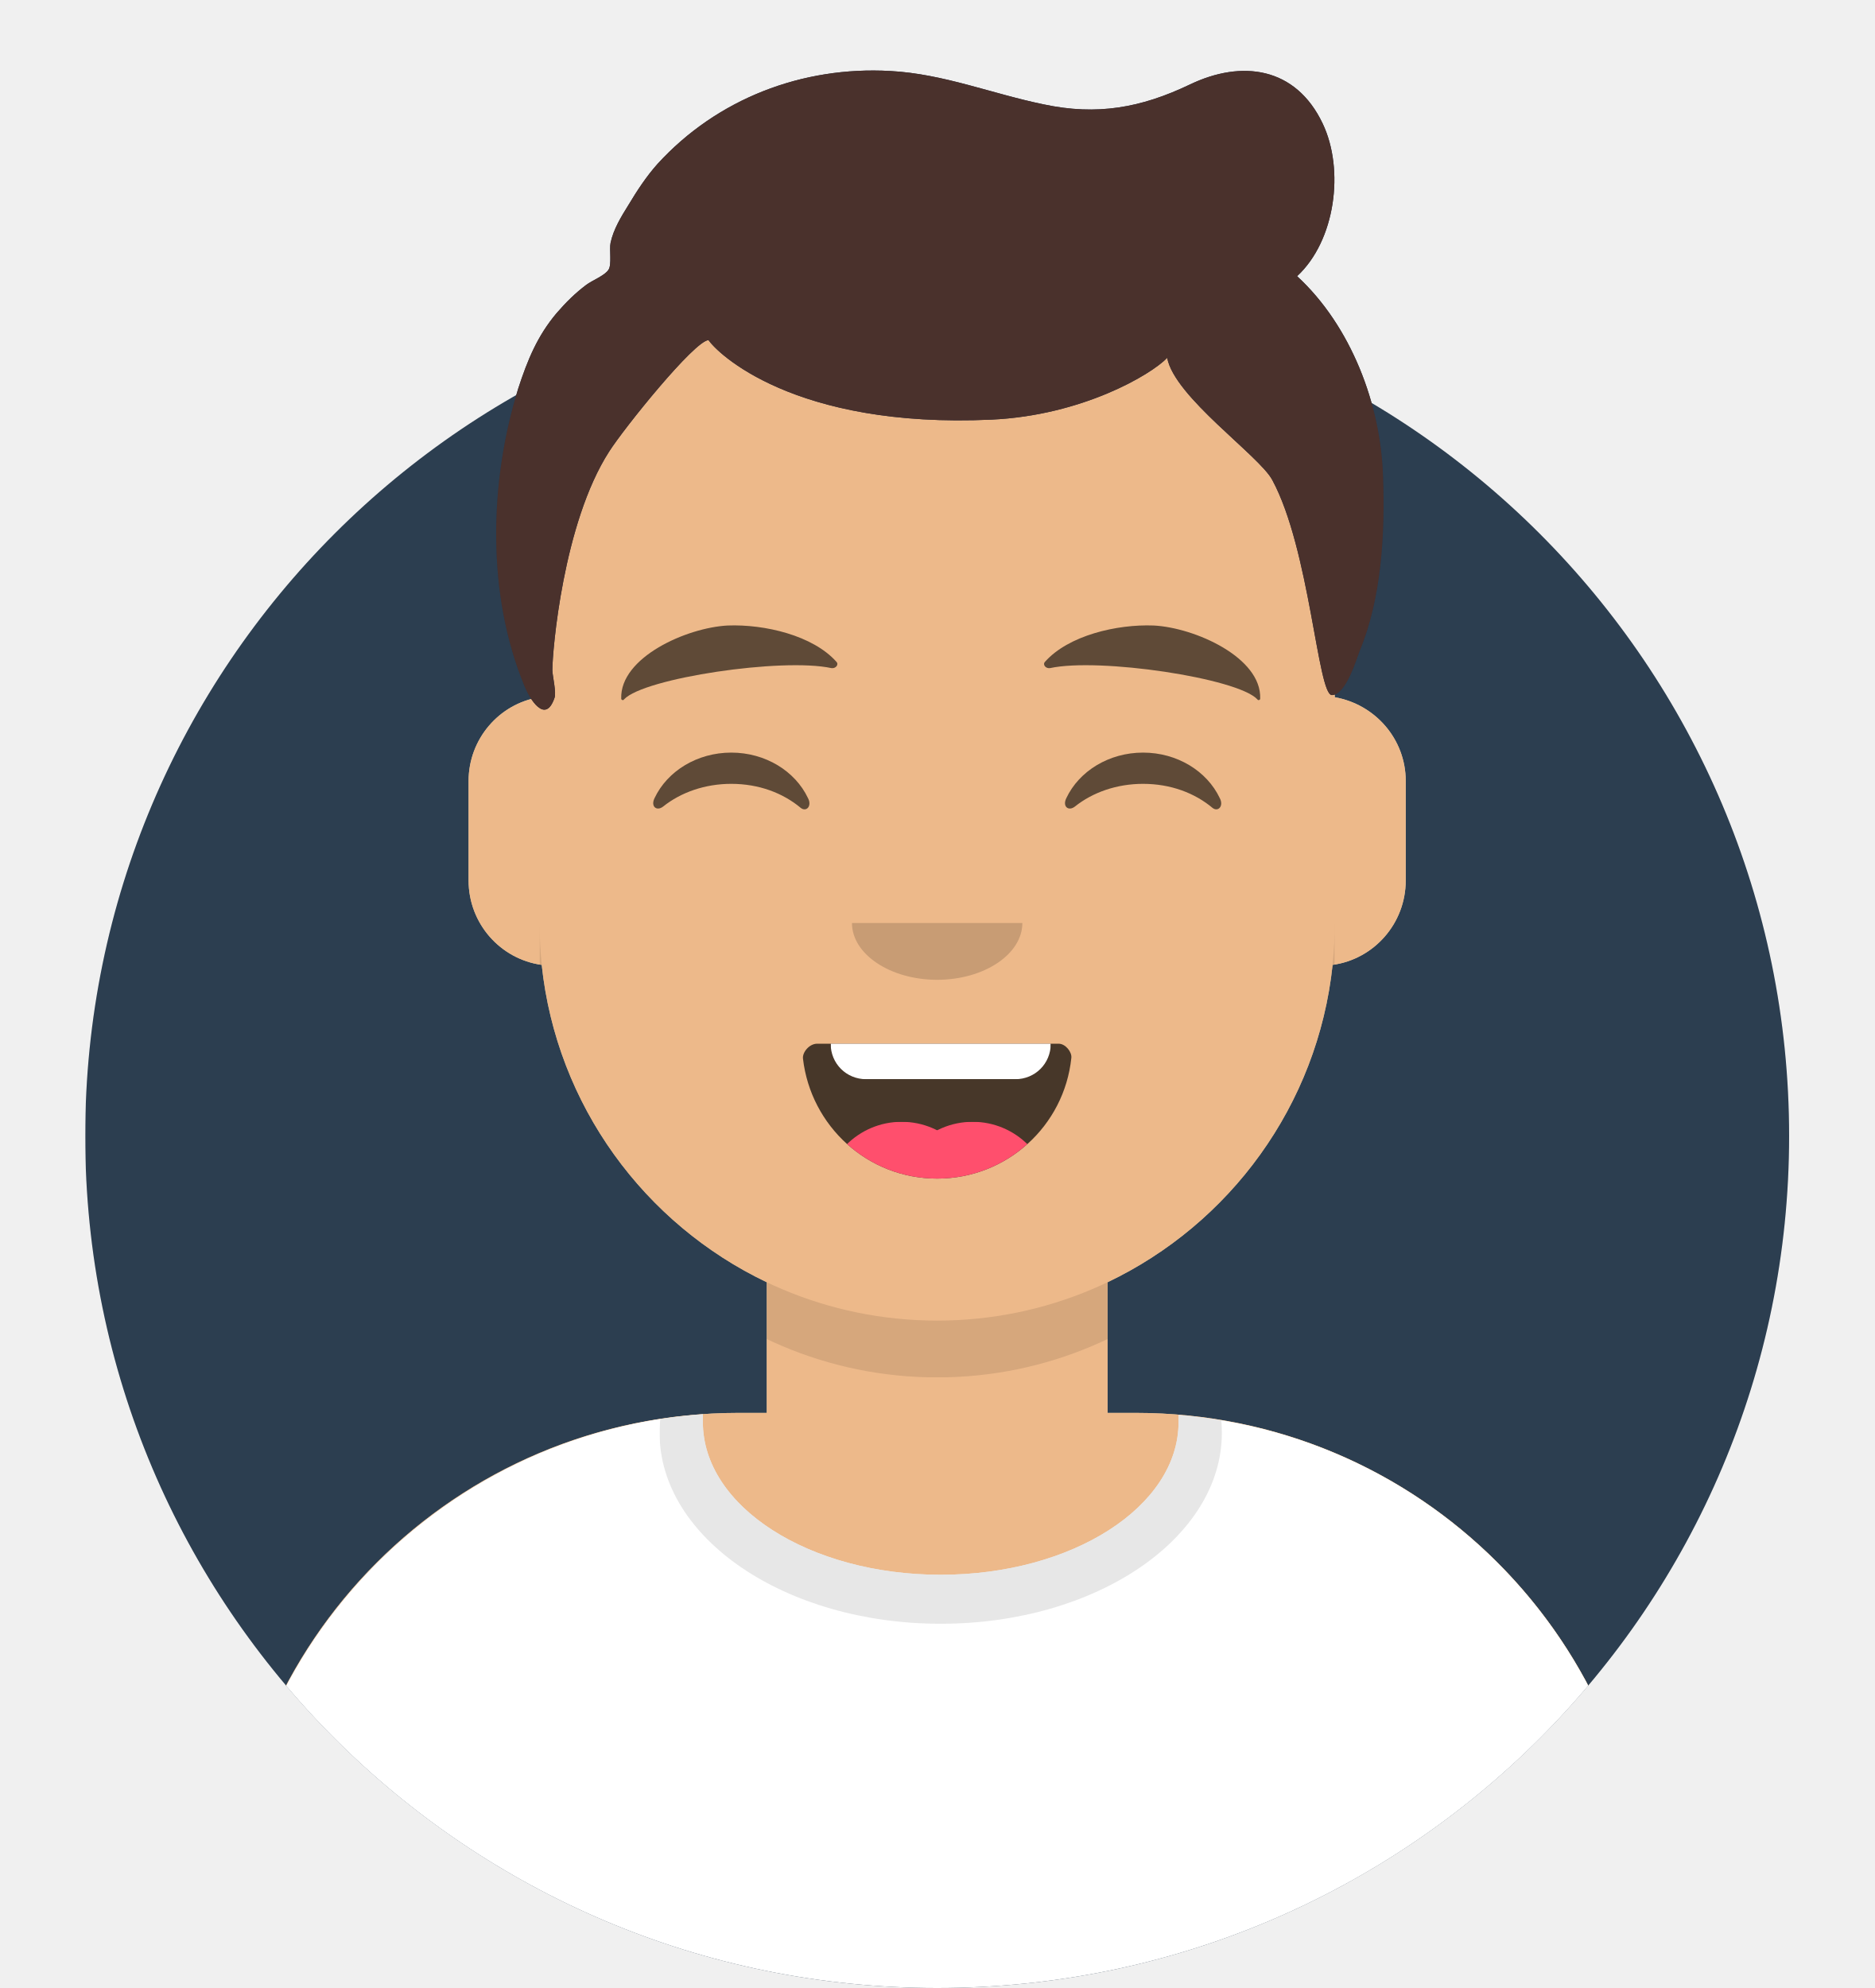
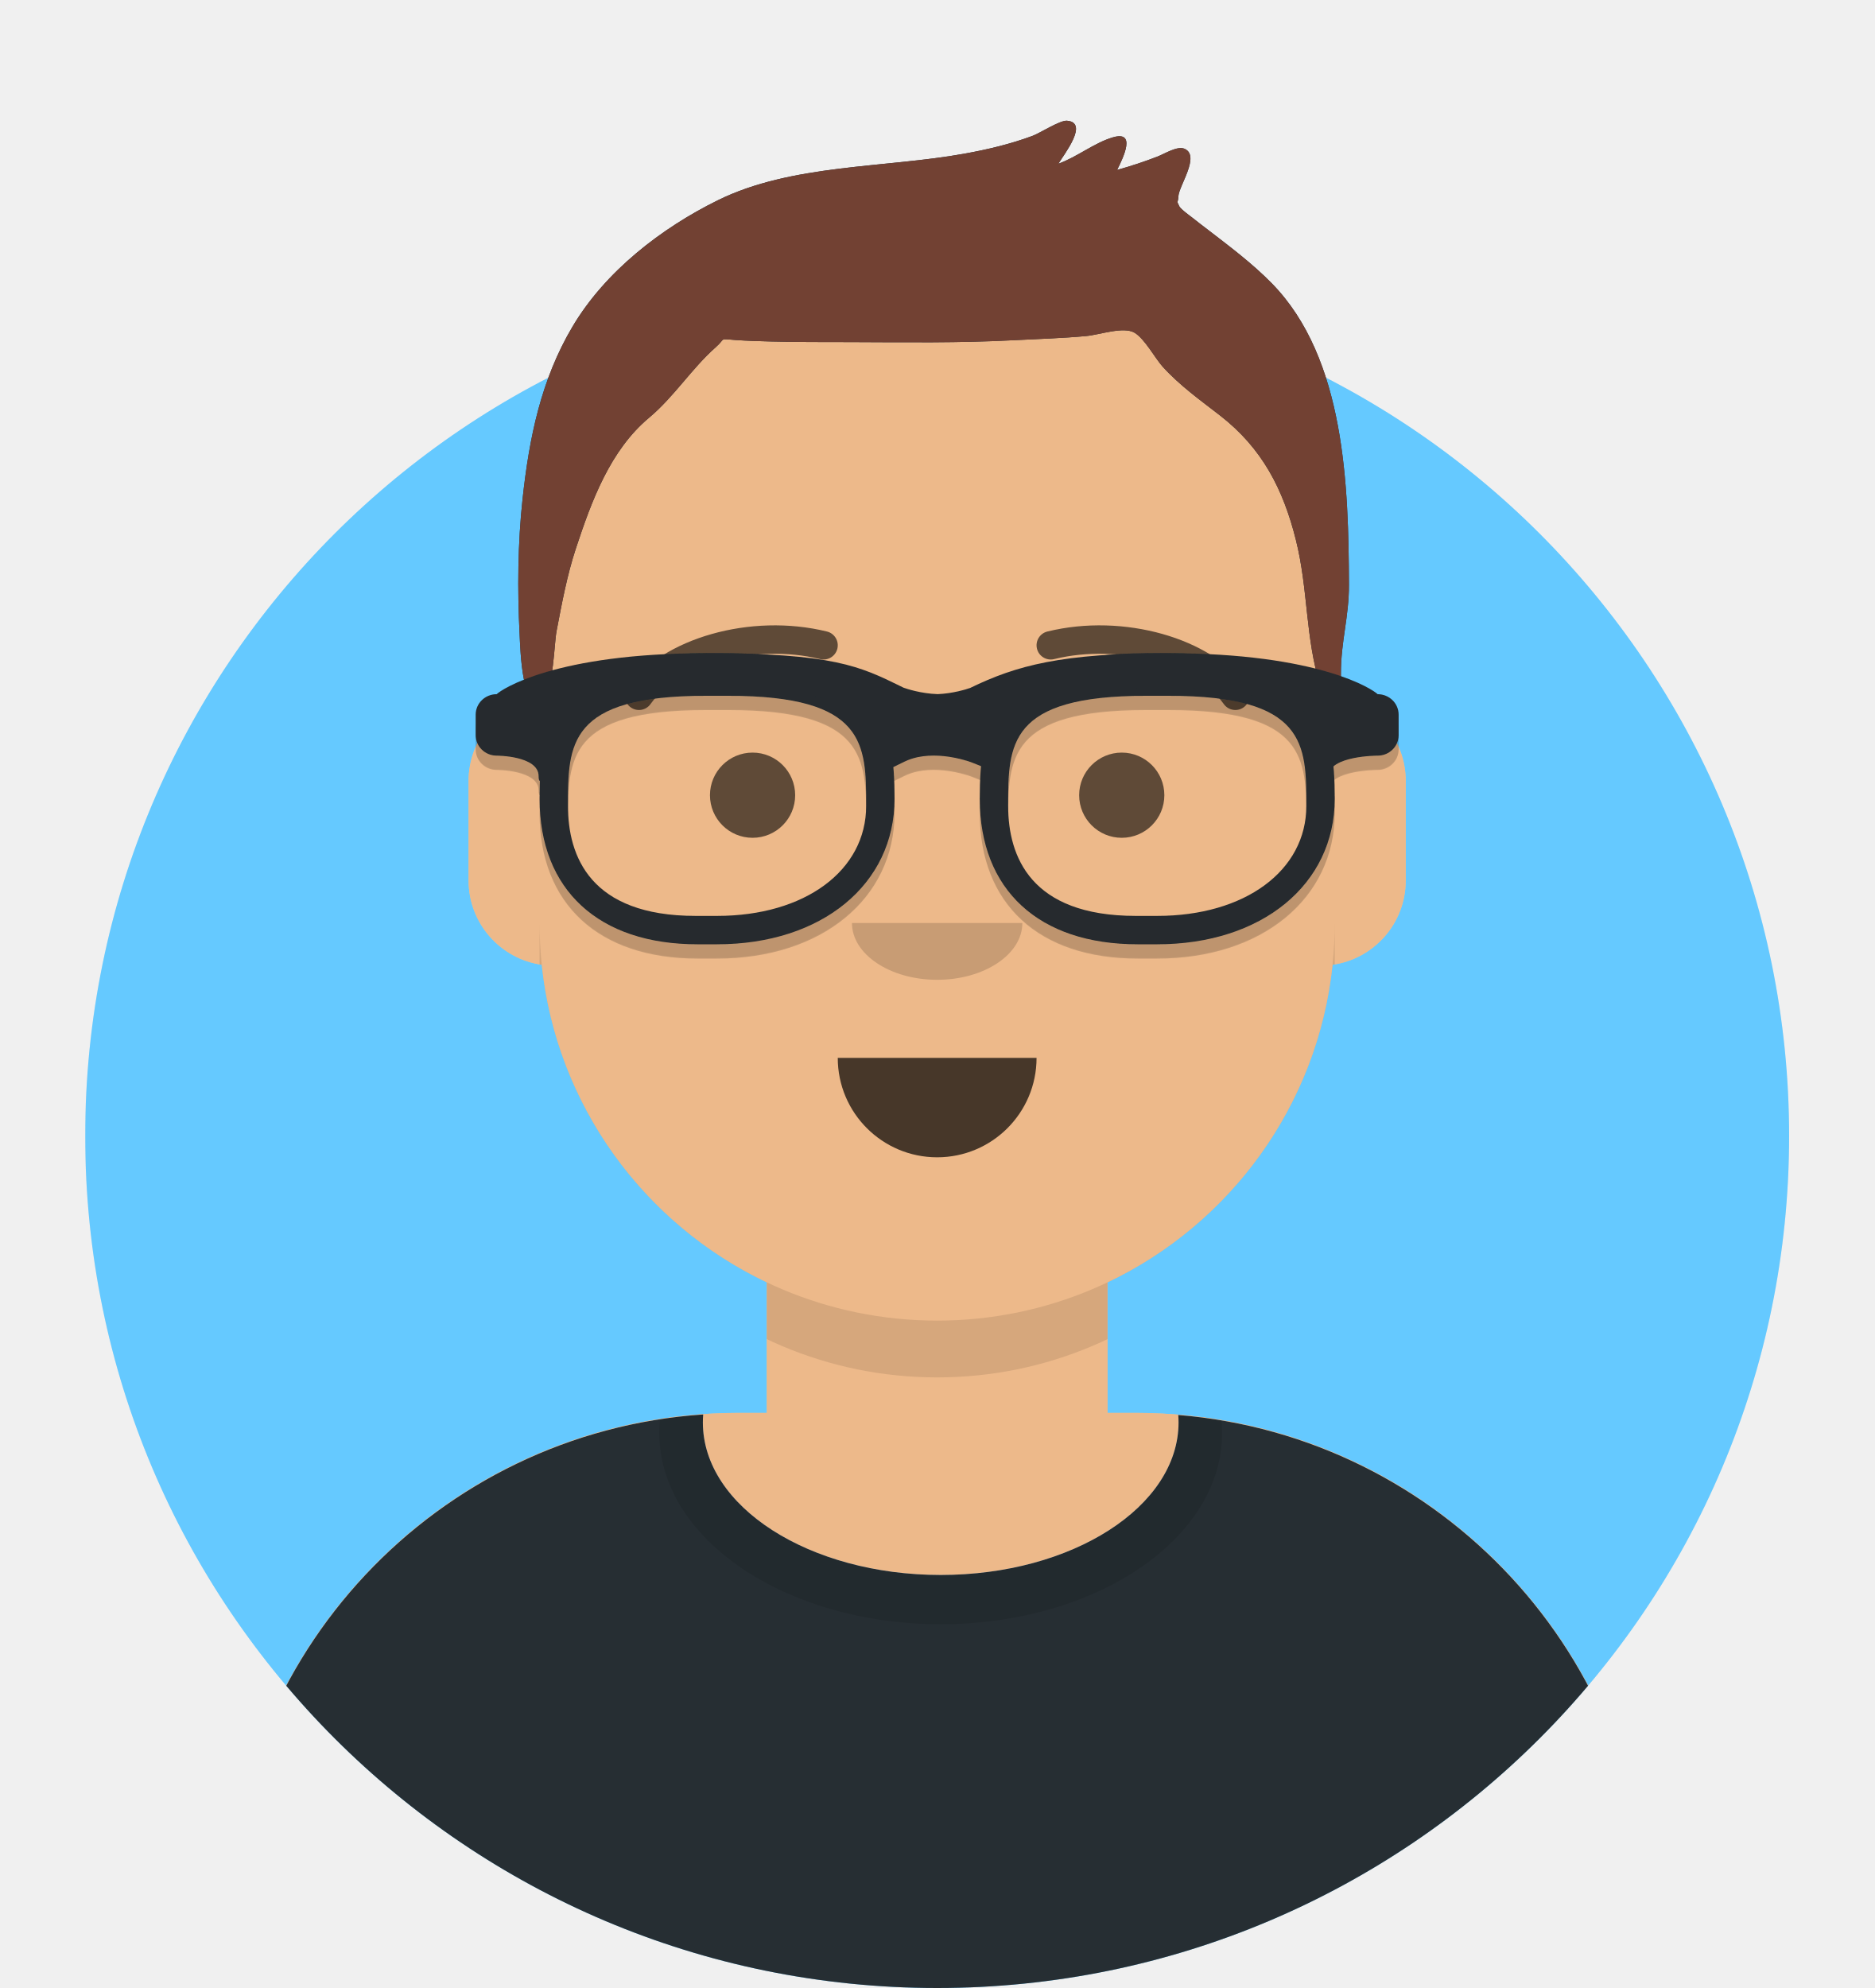
- <svg xmlns="http://www.w3.org/2000/svg" version="1.1" id="Layer_1" x="0px" y="0px" viewBox="0 0 264 280" style="enable-background:new 0 0 264 280;" xml:space="preserve">
-   <style type="text/css">
- 	.st0{fill-rule:evenodd;clip-rule:evenodd;fill:#E6E6E6;}
- 	.st1{filter:url(#Adobe_OpacityMaskFilter);}
- 	.st2{fill-rule:evenodd;clip-rule:evenodd;fill:#FFFFFF;}
- 	.st3{mask:url(#mask-2_1_);}
- 	.st4{fill-rule:evenodd;clip-rule:evenodd;fill:#2C3E50;}
- 	.st5{filter:url(#Adobe_OpacityMaskFilter_1_);}
- 	.st6{mask:url(#mask-4_1_);}
- 	.st7{fill-rule:evenodd;clip-rule:evenodd;fill:#D0C6AC;}
- 	.st8{filter:url(#Adobe_OpacityMaskFilter_2_);}
- 	.st9{mask:url(#mask-6_1_);}
- 	.st10{fill-rule:evenodd;clip-rule:evenodd;fill:#EDB98A;}
- 	.st11{filter:url(#Adobe_OpacityMaskFilter_3_);}
- 	.st12{mask:url(#mask-6_2_);fill-rule:evenodd;clip-rule:evenodd;fill-opacity:0.1;}
- 	.st13{filter:url(#Adobe_OpacityMaskFilter_4_);}
- 	.st14{mask:url(#react-mask-952_1_);}
- 	.st15{filter:url(#Adobe_OpacityMaskFilter_5_);}
- 	.st16{opacity:0.6;mask:url(#react-mask-952_2_);}
- 	.st17{fill-rule:evenodd;clip-rule:evenodd;fill-opacity:0.16;}
- 	.st18{fill-rule:evenodd;clip-rule:evenodd;fill-opacity:0.7;}
- 	.st19{filter:url(#Adobe_OpacityMaskFilter_6_);}
- 	.st20{mask:url(#react-mask-934_1_);fill-rule:evenodd;clip-rule:evenodd;fill:#FFFFFF;}
- 	.st21{filter:url(#Adobe_OpacityMaskFilter_7_);}
- 	.st22{mask:url(#react-mask-934_2_);}
- 	.st23{fill-rule:evenodd;clip-rule:evenodd;fill:#FF4F6D;}
- 	.st24{fill-rule:evenodd;clip-rule:evenodd;fill-opacity:0.6;}
- 	.st25{filter:url(#Adobe_OpacityMaskFilter_8_);}
- 	.st26{mask:url(#react-mask-925_1_);}
- 	.st27{fill-rule:evenodd;clip-rule:evenodd;fill:#28354B;}
- 	.st28{filter:url(#Adobe_OpacityMaskFilter_9_);}
- 	.st29{mask:url(#react-mask-924_1_);}
- 	.st30{fill-rule:evenodd;clip-rule:evenodd;fill:#4A312C;}
- </style>
-   <g>
-     <g transform="translate(-825, -1100)">
+ <svg xmlns="http://www.w3.org/2000/svg" xmlns:xlink="http://www.w3.org/1999/xlink" width="264px" height="280px" viewBox="0 0 264 280" version="1.1">
+   <defs>
+     <circle id="react-path-1" cx="120" cy="120" r="120" />
+     <path d="M12,160 C12,226.274 65.726,280 132,280 C198.274,280 252,226.274 252,160 L264,160 L264,-1.42108547e-14 L-3.19744231e-14,-1.42108547e-14 L-3.19744231e-14,160 L12,160 Z" id="react-path-2" />
+     <path d="M124,144.611 L124,163 L128,163 L128,163 C167.765,163 200,195.235 200,235 L200,244 L0,244 L0,235 C-4.86974701e-15,195.235 32.235,163 72,163 L72,163 L76,163 L76,144.611 C58.763,136.422 46.372,119.687 44.305,99.881 C38.48,99.058 34,94.052 34,88 L34,74 C34,68.054 38.325,63.118 44,62.166 L44,56 L44,56 C44,25.072 69.072,5.68137151e-15 100,0 L100,0 L100,0 C130.928,-5.68137151e-15 156,25.072 156,56 L156,62.166 C161.675,63.118 166,68.054 166,74 L166,88 C166,94.052 161.52,99.058 155.695,99.881 C153.628,119.687 141.237,136.422 124,144.611 Z" id="react-path-3" />
+   </defs>
+   <g id="Avataaar" stroke="none" stroke-width="1" fill="none" fill-rule="evenodd">
+     <g transform="translate(-825, -1100)" id="Avataaar/Circle">
      <g transform="translate(825, 1100)">
-         <g id="Circle" transform="translate(12, 40)">
-           <g id="Circle-Background">
-             <circle class="st0" cx="120" cy="120" r="120" />
-           </g>
-           <defs>
-             <filter id="Adobe_OpacityMaskFilter" filterUnits="userSpaceOnUse" x="0" y="0" width="240" height="240">
-               <feColorMatrix type="matrix" values="1 0 0 0 0  0 1 0 0 0  0 0 1 0 0  0 0 0 1 0" />
-             </filter>
-           </defs>
-           <mask maskUnits="userSpaceOnUse" x="0" y="0" width="240" height="240" id="mask-2_1_">
-             <g class="st1">
-               <circle id="path-1_1_" class="st2" cx="120" cy="120" r="120" />
-             </g>
+         <g id="Circle" stroke-width="1" fill-rule="evenodd" transform="translate(12, 40)">
+           <mask id="react-mask-4" fill="white">
+             <use xlink:href="#react-path-1" />
          </mask>
-           <g class="st3">
-             <rect class="st4" width="240" height="240" />
+           <use id="Circle-Background" fill="#E6E6E6" xlink:href="#react-path-1" />
+           <g id="Color/Palette/Blue-01" mask="url(#react-mask-4)" fill="#65C9FF">
+             <rect id="🖍Color" x="0" y="0" width="240" height="240" />
          </g>
        </g>
-         <g id="Mask">
- 			</g>
-         <defs>
-           <filter id="Adobe_OpacityMaskFilter_1_" filterUnits="userSpaceOnUse" x="-1" y="0" width="265" height="280">
-             <feColorMatrix type="matrix" values="1 0 0 0 0  0 1 0 0 0  0 0 1 0 0  0 0 0 1 0" />
-           </filter>
-         </defs>
-         <mask maskUnits="userSpaceOnUse" x="-1" y="0" width="265" height="280" id="mask-4_1_">
-           <g class="st5">
-             <path id="path-3_1_" class="st2" d="M12,160c0,66.3,53.7,120,120,120s120-53.7,120-120h12V0H0v160H12z" />
-           </g>
+         <mask id="react-mask-5" fill="white">
+           <use xlink:href="#react-path-2" />
        </mask>
-         <g id="Avataaar" class="st6">
+         <g id="Mask" />
+         <g id="Avataaar" stroke-width="1" fill-rule="evenodd" mask="url(#react-mask-5)">
          <g id="Body" transform="translate(32, 36)">
-             <g>
-               <path class="st7" d="M124,144.6V163h4l0,0c39.8,0,72,32.2,72,72v9H0v-9c0-39.8,32.2-72,72-72l0,0h4v-18.4        c-17.2-8.2-29.6-24.9-31.7-44.7C38.5,99.1,34,94.1,34,88V74c0-5.9,4.3-10.9,10-11.8V56l0,0c0-30.9,25.1-56,56-56l0,0l0,0        c30.9,0,56,25.1,56,56v6.2c5.7,1,10,5.9,10,11.8v14c0,6.1-4.5,11.1-10.3,11.9C153.6,119.7,141.2,136.4,124,144.6z" />
-             </g>
-             <defs>
-               <filter id="Adobe_OpacityMaskFilter_2_" filterUnits="userSpaceOnUse" x="-32" y="0" width="264" height="244">
-                 <feColorMatrix type="matrix" values="1 0 0 0 0  0 1 0 0 0  0 0 1 0 0  0 0 0 1 0" />
-               </filter>
-             </defs>
-             <mask maskUnits="userSpaceOnUse" x="-32" y="0" width="264" height="244" id="mask-6_1_">
-               <g class="st8">
-                 <path id="path-5_1_" class="st2" d="M124,144.6V163h4l0,0c39.8,0,72,32.2,72,72v9H0v-9c0-39.8,32.2-72,72-72l0,0h4v-18.4         c-17.2-8.2-29.6-24.9-31.7-44.7C38.5,99.1,34,94.1,34,88V74c0-5.9,4.3-10.9,10-11.8V56l0,0c0-30.9,25.1-56,56-56l0,0l0,0         c30.9,0,56,25.1,56,56v6.2c5.7,1,10,5.9,10,11.8v14c0,6.1-4.5,11.1-10.3,11.9C153.6,119.7,141.2,136.4,124,144.6z" />
-               </g>
+             <mask id="react-mask-6" fill="white">
+               <use xlink:href="#react-path-3" />
            </mask>
-             <g class="st9">
-               <g id="Color" transform="translate(-32, 0)">
-                 <rect class="st10" width="264" height="244" />
+             <use fill="#D0C6AC" xlink:href="#react-path-3" />
+             <g id="Skin/👶🏽-03-Brown" mask="url(#react-mask-6)" fill="#EDB98A">
+               <g transform="translate(0, 0)" id="Color">
+                 <rect x="0" y="0" width="264" height="280" />
              </g>
            </g>
+             <path d="M156,79 L156,102 C156,132.928 130.928,158 100,158 C69.072,158 44,132.928 44,102 L44,79 L44,94 C44,124.928 69.072,150 100,150 C130.928,150 156,124.928 156,94 L156,79 Z" id="Neck-Shadow" fill-opacity="0.1" fill="#000000" mask="url(#react-mask-6)" />
+           </g>
+           <g id="Clothing/Shirt-Crew-Neck" transform="translate(0, 170)">
            <defs>
-               <filter id="Adobe_OpacityMaskFilter_3_" filterUnits="userSpaceOnUse" x="44" y="79" width="112" height="79">
-                 <feColorMatrix type="matrix" values="1 0 0 0 0  0 1 0 0 0  0 0 1 0 0  0 0 0 1 0" />
-               </filter>
+               <path d="M165.96,29.295 C202.936,32.325 232,63.294 232,101.052 L232,110 L32,110 L32,101.052 C32,62.953 61.592,31.765 99.045,29.22 C99.015,29.593 99,29.969 99,30.348 C99,42.211 113.998,51.828 132.5,51.828 C151.002,51.828 166,42.211 166,30.348 C166,29.995 165.987,29.644 165.96,29.295 Z" id="react-path-75" />
            </defs>
-             <mask maskUnits="userSpaceOnUse" x="44" y="79" width="112" height="79" id="mask-6_2_">
-               <g class="st11">
-                 <path id="path-5_2_" class="st2" d="M124,144.6V163h4l0,0c39.8,0,72,32.2,72,72v9H0v-9c0-39.8,32.2-72,72-72l0,0h4v-18.4         c-17.2-8.2-29.6-24.9-31.7-44.7C38.5,99.1,34,94.1,34,88V74c0-5.9,4.3-10.9,10-11.8V56l0,0c0-30.9,25.1-56,56-56l0,0l0,0         c30.9,0,56,25.1,56,56v6.2c5.7,1,10,5.9,10,11.8v14c0,6.1-4.5,11.1-10.3,11.9C153.6,119.7,141.2,136.4,124,144.6z" />
-               </g>
+             <mask id="react-mask-76" fill="white">
+               <use xlink:href="#react-path-75" />
            </mask>
-             <path id="Neck-Shadow" class="st12" d="M156,79v23c0,30.9-25.1,56-56,56s-56-25.1-56-56V79v15c0,30.9,25.1,56,56,56       s56-25.1,56-56V79z" />
-           </g>
-           <g transform="translate(0, 170)">
-             <g id="Clothes">
-               <path class="st0" d="M166,29.3c37,3,66,34,66,71.8v8.9H32v-8.9C32,63,61.6,31.8,99,29.2c0,0.4,0,0.7,0,1.1        c0,11.9,15,21.5,33.5,21.5S166,42.2,166,30.3C166,30,166,29.6,166,29.3z" />
+             <use id="Clothes" fill="#E6E6E6" fill-rule="evenodd" xlink:href="#react-path-75" />
+             <g id="Color/Palette/Gray-01" mask="url(#react-mask-76)" fill-rule="evenodd" fill="#262E33">
+               <rect id="🖍Color" x="0" y="0" width="264" height="110" />
            </g>
-             <defs>
-               <filter id="Adobe_OpacityMaskFilter_4_" filterUnits="userSpaceOnUse" x="0" y="0" width="264" height="110">
-                 <feColorMatrix type="matrix" values="1 0 0 0 0  0 1 0 0 0  0 0 1 0 0  0 0 0 1 0" />
-               </filter>
-             </defs>
-             <mask maskUnits="userSpaceOnUse" x="0" y="0" width="264" height="110" id="react-mask-952_1_">
-               <g class="st13">
-                 <path id="react-path-951_1_" class="st2" d="M166,29.3c37,3,66,34,66,71.8v8.9H32v-8.9C32,63,61.6,31.8,99,29.2         c0,0.4,0,0.7,0,1.1c0,11.9,15,21.5,33.5,21.5S166,42.2,166,30.3C166,30,166,29.6,166,29.3z" />
-               </g>
-             </mask>
-             <g class="st14">
-               <rect class="st2" width="264" height="110" />
-             </g>
-             <defs>
-               <filter id="Adobe_OpacityMaskFilter_5_" filterUnits="userSpaceOnUse" x="92.9" y="4.9" width="79.3" height="53.8">
-                 <feColorMatrix type="matrix" values="1 0 0 0 0  0 1 0 0 0  0 0 1 0 0  0 0 0 1 0" />
-               </filter>
-             </defs>
-             <mask maskUnits="userSpaceOnUse" x="92.9" y="4.9" width="79.3" height="53.8" id="react-mask-952_2_">
-               <g class="st15">
-                 <path id="react-path-951_2_" class="st2" d="M166,29.3c37,3,66,34,66,71.8v8.9H32v-8.9C32,63,61.6,31.8,99,29.2         c0,0.4,0,0.7,0,1.1c0,11.9,15,21.5,33.5,21.5S166,42.2,166,30.3C166,30,166,29.6,166,29.3z" />
-               </g>
-             </mask>
-             <g id="Shadowy" class="st16">
-               <g transform="translate(92, 4)">
-                 <ellipse class="st17" cx="40.5" cy="27.8" rx="39.6" ry="26.9" />
+             <g id="Shadowy" opacity="0.6" stroke-width="1" fill-rule="evenodd" mask="url(#react-mask-76)" fill-opacity="0.16" fill="#000000">
+               <g transform="translate(92, 4)" id="Hola-👋🏼">
+                 <ellipse cx="40.5" cy="27.848" rx="39.635" ry="26.914" />
              </g>
            </g>
          </g>
-           <g id="Face" transform="translate(76, 82)">
-             <g transform="translate(2, 52)">
-               <g id="Mouth">
-                 <path class="st18" d="M35.1,15.1C36.2,24.6,44.2,32,54,32c9.8,0,17.9-7.4,18.9-17c0.1-0.8-0.8-2-1.8-2c-14.9,0-26.3,0-34,0         C36,13,35,14.2,35.1,15.1z" />
-               </g>
-               <defs>
-                 <filter id="Adobe_OpacityMaskFilter_6_" filterUnits="userSpaceOnUse" x="39" y="2" width="31" height="16">
-                   <feColorMatrix type="matrix" values="1 0 0 0 0  0 1 0 0 0  0 0 1 0 0  0 0 0 1 0" />
-                 </filter>
-               </defs>
-               <mask maskUnits="userSpaceOnUse" x="39" y="2" width="31" height="16" id="react-mask-934_1_">
-                 <g class="st19">
-                   <path id="react-path-933_1_" class="st2" d="M35.1,15.1C36.2,24.6,44.2,32,54,32c9.8,0,17.9-7.4,18.9-17          c0.1-0.8-0.8-2-1.8-2c-14.9,0-26.3,0-34,0C36,13,35,14.2,35.1,15.1z" />
-                 </g>
-               </mask>
-               <path id="Teeth" class="st20" d="M44,2h21c2.8,0,5,2.2,5,5v6c0,2.8-2.2,5-5,5H44c-2.8,0-5-2.2-5-5V7C39,4.2,41.2,2,44,2z" />
-               <defs>
-                 <filter id="Adobe_OpacityMaskFilter_7_" filterUnits="userSpaceOnUse" x="38" y="24" width="32" height="22">
-                   <feColorMatrix type="matrix" values="1 0 0 0 0  0 1 0 0 0  0 0 1 0 0  0 0 0 1 0" />
-                 </filter>
-               </defs>
-               <mask maskUnits="userSpaceOnUse" x="38" y="24" width="32" height="22" id="react-mask-934_2_">
-                 <g class="st21">
-                   <path id="react-path-933_2_" class="st2" d="M35.1,15.1C36.2,24.6,44.2,32,54,32c9.8,0,17.9-7.4,18.9-17          c0.1-0.8-0.8-2-1.8-2c-14.9,0-26.3,0-34,0C36,13,35,14.2,35.1,15.1z" />
-                 </g>
-               </mask>
-               <g id="Tongue" class="st22">
-                 <g transform="translate(38, 24)">
-                   <circle class="st23" cx="11" cy="11" r="11" />
-                   <circle class="st23" cx="21" cy="11" r="11" />
-                 </g>
+           <g id="Face" transform="translate(76, 82)" fill="#000000">
+             <g id="Mouth/Default" transform="translate(2, 52)" fill-opacity="0.7">
+               <path d="M40,15 C40,22.732 46.268,29 54,29 L54,29 C61.732,29 68,22.732 68,15" id="Mouth" />
+             </g>
+             <g id="Nose/Default" transform="translate(28, 40)" fill-opacity="0.16">
+               <path d="M16,8 C16,12.418 21.373,16 28,16 L28,16 C34.627,16 40,12.418 40,8" id="Nose" />
+             </g>
+             <g id="Eyes/Default-😀" transform="translate(0, 8)" fill-opacity="0.6">
+               <circle id="Eye" cx="30" cy="22" r="6" />
+               <circle id="Eye" cx="82" cy="22" r="6" />
+             </g>
+             <g id="Eyebrow/Outline/Default" fill-opacity="0.6">
+               <g id="I-Browse" transform="translate(12, 6)">
+                 <path d="M3.63,11.159 C7.545,5.65 18.278,2.561 27.523,4.831 C28.596,5.095 29.679,4.439 29.942,3.366 C30.206,2.293 29.55,1.21 28.477,0.947 C17.74,-1.69 5.312,1.887 0.37,8.841 C-0.27,9.742 -0.059,10.99 0.841,11.63 C1.742,12.27 2.99,12.059 3.63,11.159 Z" id="Eyebrow" fill-rule="nonzero" />
+                 <path d="M61.63,11.159 C65.545,5.65 76.278,2.561 85.523,4.831 C86.596,5.095 87.679,4.439 87.942,3.366 C88.206,2.293 87.55,1.21 86.477,0.947 C75.74,-1.69 63.312,1.887 58.37,8.841 C57.73,9.742 57.941,10.99 58.841,11.63 C59.742,12.27 60.99,12.059 61.63,11.159 Z" id="Eyebrow" fill-rule="nonzero" transform="translate(73.00015, 6.039198) scale(-1, 1) translate(-73.00015, -6.039198) " />
              </g>
            </g>
-             <g transform="translate(28, 40)">
-               <path id="Nose" class="st17" d="M16,8c0,4.4,5.4,8,12,8l0,0c6.6,0,12-3.6,12-8" />
-             </g>
-             <g transform="translate(0, 8)">
-               <path id="Squint" class="st24" d="M16.2,22.4C18,18.6,22.2,16,27,16c4.8,0,9,2.6,10.8,6.4c0.6,1.1-0.2,2-1,1.4        c-2.5-2.1-5.9-3.4-9.8-3.4c-3.7,0-7.1,1.2-9.6,3.2C16.5,24.3,15.6,23.6,16.2,22.4z" />
-               <path class="st24" d="M74.2,22.4C76,18.6,80.2,16,85,16c4.8,0,9,2.6,10.8,6.4c0.6,1.1-0.2,2-1,1.4c-2.5-2.1-5.9-3.4-9.8-3.4        c-3.7,0-7.1,1.2-9.6,3.2C74.5,24.3,73.6,23.6,74.2,22.4z" />
-             </g>
-             <g>
-               <path id="Eyebrow" class="st24" d="M26.5,6.1c-5.8,0.3-15.2,4.5-15,10.3c0,0.2,0.3,0.3,0.4,0.1c2.8-3,22.3-5.9,29.2-4.4        c0.6,0.1,1.1-0.5,0.7-0.9C38.5,7.5,31.7,5.9,26.5,6.1" />
-               <path class="st24" d="M86.5,6.1c5.8,0.3,15.2,4.5,15,10.3c0,0.2-0.3,0.3-0.4,0.1c-2.8-3-22.3-5.9-29.2-4.4        c-0.6,0.1-1.1-0.5-0.7-0.9C74.5,7.5,81.3,5.9,86.5,6.1" />
-             </g>
          </g>
-           <g id="Top">
+           <g id="Top" stroke-width="1" fill-rule="evenodd">
            <defs>
-               <filter id="Adobe_OpacityMaskFilter_8_" filterUnits="userSpaceOnUse" x="-1" y="0" width="264" height="280">
-                 <feColorMatrix type="matrix" values="1 0 0 0 0  0 1 0 0 0  0 0 1 0 0  0 0 0 1 0" />
+               <rect id="react-path-29" x="0" y="0" width="264" height="280" />
+               <path d="M180.15,39.92 C177.39,37.1 174.186,34.707 171.069,32.307 C170.382,31.777 169.683,31.261 169.011,30.712 C168.858,30.587 167.292,29.466 167.105,29.053 C166.654,28.06 166.915,28.833 166.977,27.649 C167.056,26.151 170.111,21.919 167.831,20.949 C166.828,20.522 165.04,21.658 164.078,22.033 C162.196,22.767 160.292,23.393 158.347,23.933 C159.279,22.076 161.055,18.359 157.716,19.354 C155.114,20.129 152.69,22.122 150.076,23.059 C150.941,21.642 154.4,17.248 151.274,17.002 C150.302,16.926 147.471,18.75 146.424,19.14 C143.287,20.305 140.083,21.059 136.79,21.653 C125.592,23.671 112.497,23.095 102.137,28.193 C94.149,32.124 86.263,38.222 81.648,45.988 C77.201,53.473 75.538,61.664 74.607,70.241 C73.924,76.536 73.868,83.043 74.188,89.36 C74.292,91.43 74.525,100.971 77.532,98.081 C79.03,96.642 79.019,90.828 79.396,88.86 C80.147,84.945 80.87,81.013 82.122,77.223 C84.328,70.544 86.931,63.43 92.427,58.83 C95.954,55.878 98.431,51.889 101.806,48.911 C103.322,47.574 102.165,47.713 104.603,47.889 C106.241,48.006 107.885,48.051 109.526,48.094 C113.322,48.193 117.124,48.168 120.921,48.181 C128.568,48.209 136.179,48.317 143.819,47.916 C147.214,47.739 150.618,47.642 154.004,47.328 C155.895,47.153 159.251,45.941 160.808,46.867 C162.233,47.714 163.713,50.482 164.736,51.615 C167.154,54.294 170.036,56.339 172.862,58.535 C178.757,63.115 181.732,68.867 183.523,76.023 C185.306,83.153 184.806,89.768 187.013,96.785 C187.402,98.018 188.429,100.145 189.695,98.239 C189.93,97.885 189.87,95.939 189.87,94.819 C189.87,90.3 191.014,86.908 191,82.359 C190.944,68.527 190.496,50.491 180.15,39.92 Z" id="react-path-28" />
+               <filter x="-0.8%" y="-2.0%" width="101.5%" height="108.0%" filterUnits="objectBoundingBox" id="react-filter-25">
+                 <feOffset dx="0" dy="2" in="SourceAlpha" result="shadowOffsetOuter1" />
+                 <feColorMatrix values="0 0 0 0 0   0 0 0 0 0   0 0 0 0 0  0 0 0 0.16 0" type="matrix" in="shadowOffsetOuter1" result="shadowMatrixOuter1" />
+                 <feMerge>
+                   <feMergeNode in="shadowMatrixOuter1" />
+                   <feMergeNode in="SourceGraphic" />
+                 </feMerge>
              </filter>
            </defs>
-             <mask maskUnits="userSpaceOnUse" x="-1" y="0" width="264" height="280" id="react-mask-925_1_">
-               <g class="st25">
-                 <rect id="react-path-927_1_" class="st2" width="264" height="280" />
-               </g>
+             <mask id="react-mask-27" fill="white">
+               <use xlink:href="#react-path-29" />
            </mask>
-             <g class="st26">
+             <g id="Mask" />
+             <g id="Top/Short-Hair/Short-Flat" mask="url(#react-mask-27)">
              <g transform="translate(-1, 0)">
-                 <g id="Short-Hair">
-                   <path class="st27" d="M183.7,38.9c5.4-5,6.7-15,3.6-21.5c-3.8-8-11.4-9-18.7-5.5c-6.9,3.3-13.1,4.4-20.6,2.8          c-7.3-1.5-14.1-4.3-21.6-4.7C114,9.3,102,13.9,93.6,23.1c-1.6,1.8-2.9,3.8-4.1,5.8c-1,1.6-2.1,3.4-2.5,5.3          c-0.2,0.9,0.2,3.1-0.3,3.8c-0.5,0.8-2.3,1.5-3.1,2.1c-1.6,1.2-2.9,2.5-4.2,4c-2.7,3.2-4.1,6.6-5.4,10.6          c-4.1,13.2-4.5,29,0.9,42c0.7,1.7,2.9,5.4,4.2,1.6c0.3-0.7-0.3-3.2-0.3-3.9c0-2.7,1.5-20.7,8-30.8c2.1-3.3,12-15.6,14-15.7          c1.1,1.7,11.9,12.5,39.9,11.2c12.7-0.6,22.4-6.3,24.7-8.7c1,5.5,13,13.8,14.8,17.2c5.3,9.8,6.4,30.3,8.4,30.3          s3.5-5.2,3.9-6.2c3.1-7.4,3.6-16.6,3.3-24.6C195.5,57,191.3,45.9,183.7,38.9z" />
+                 <mask id="react-mask-26" fill="white">
+                   <use xlink:href="#react-path-28" />
+                 </mask>
+                 <use id="Short-Hair" stroke="none" fill="#1F3140" fill-rule="evenodd" xlink:href="#react-path-28" />
+                 <g id="Skin/👶🏽-03-Brown" mask="url(#react-mask-26)" fill="#724133">
+                   <g transform="translate(0, 0) " id="Color">
+                     <rect x="0" y="0" width="264" height="280" />
+                   </g>
                </g>
-                 <defs>
-                   <filter id="Adobe_OpacityMaskFilter_9_" filterUnits="userSpaceOnUse" x="0" y="0" width="264" height="280">
-                     <feColorMatrix type="matrix" values="1 0 0 0 0  0 1 0 0 0  0 0 1 0 0  0 0 0 1 0" />
-                   </filter>
-                 </defs>
-                 <mask maskUnits="userSpaceOnUse" x="0" y="0" width="264" height="280" id="react-mask-924_1_">
-                   <g class="st28">
-                     <path id="react-path-926_1_" class="st2" d="M183.7,38.9c5.4-5,6.7-15,3.6-21.5c-3.8-8-11.4-9-18.7-5.5           c-6.9,3.3-13.1,4.4-20.6,2.8c-7.3-1.5-14.1-4.3-21.6-4.7C114,9.3,102,13.9,93.6,23.1c-1.6,1.8-2.9,3.8-4.1,5.8           c-1,1.6-2.1,3.4-2.5,5.3c-0.2,0.9,0.2,3.1-0.3,3.8c-0.5,0.8-2.3,1.5-3.1,2.1c-1.6,1.2-2.9,2.5-4.2,4           c-2.7,3.2-4.1,6.6-5.4,10.6c-4.1,13.2-4.5,29,0.9,42c0.7,1.7,2.9,5.4,4.2,1.6c0.3-0.7-0.3-3.2-0.3-3.9           c0-2.7,1.5-20.7,8-30.8c2.1-3.3,12-15.6,14-15.7c1.1,1.7,11.9,12.5,39.9,11.2c12.7-0.6,22.4-6.3,24.7-8.7           c1,5.5,13,13.8,14.8,17.2c5.3,9.8,6.4,30.3,8.4,30.3s3.5-5.2,3.9-6.2c3.1-7.4,3.6-16.6,3.3-24.6           C195.5,57,191.3,45.9,183.7,38.9z" />
-                   </g>
-                 </mask>
-                 <g class="st29">
-                   <g transform="translate(0, 0) ">
-                     <rect class="st30" width="264" height="280" />
+                 <g id="Top/_Resources/Prescription-02" fill="none" transform="translate(62, 85)" stroke-width="1">
+                   <defs>
+                     <filter x="-0.8%" y="-2.4%" width="101.5%" height="109.8%" filterUnits="objectBoundingBox" id="react-filter-37">
+                       <feOffset dx="0" dy="2" in="SourceAlpha" result="shadowOffsetOuter1" />
+                       <feColorMatrix values="0 0 0 0 0   0 0 0 0 0   0 0 0 0 0  0 0 0 0.2 0" type="matrix" in="shadowOffsetOuter1" result="shadowMatrixOuter1" />
+                       <feMerge>
+                         <feMergeNode in="shadowMatrixOuter1" />
+                         <feMergeNode in="SourceGraphic" />
+                       </feMerge>
+                     </filter>
+                   </defs>
+                   <g id="Wayfarers" filter="url(#react-filter-37)" transform="translate(6, 7)" fill="#252C2F">
+                     <path d="M34,41 L31.242,41 C17.315,41 9,33.336 9,20.5 C9,10.127 10.817,0 32.53,0 L35.47,0 C57.183,0 59,10.127 59,20.5 C59,32.569 48.721,41 34,41 Z M32.385,6 C13,6 13,12.841 13,21.502 C13,28.572 16.116,37 30.971,37 L34,37 C46.365,37 55,30.627 55,21.502 C55,12.841 55,6 35.615,6 L32.385,6 Z" id="Left" fill-rule="nonzero" />
+                     <path d="M96,41 L93.242,41 C79.315,41 71,33.336 71,20.5 C71,10.127 72.817,0 94.53,0 L97.47,0 C119.183,0 121,10.127 121,20.5 C121,32.569 110.721,41 96,41 Z M94.385,6 C75,6 75,12.841 75,21.502 C75,28.572 78.119,37 92.971,37 L96,37 C108.365,37 117,30.627 117,21.502 C117,12.841 117,6 97.615,6 L94.385,6 Z" id="Right" fill-rule="nonzero" />
+                     <path d="M2.955,5.772 C3.646,5.096 11.21,0 32.5,0 C50.351,0 54.13,1.853 59.85,4.652 L60.269,4.859 C60.667,4.999 62.7,5.69 65.079,5.766 C67.246,5.673 69.1,5.085 69.642,4.897 C76.17,1.722 82.561,0 97.5,0 C118.79,0 126.354,5.096 127.045,5.772 C128.679,5.772 130,7.062 130,8.657 L130,11.543 C130,13.139 128.679,14.429 127.045,14.429 C127.045,14.429 120.144,14.429 120.144,17.315 C120.144,20.2 118.182,13.139 118.182,11.543 L118.182,8.732 C114.579,7.353 108.128,4.786 97.5,4.786 C85.658,4.786 79.761,6.886 74.702,8.971 L74.759,9.108 L74.756,11.094 L72.539,16.444 L69.8,15.361 C69.556,15.264 69.028,15.09 68.296,14.91 C66.256,14.407 64.159,14.254 62.304,14.634 C61.624,14.774 60.992,14.984 60.413,15.267 L57.77,16.558 L55.127,11.396 L55.244,9.102 L55.325,8.907 C50.962,6.874 46.939,4.786 32.5,4.786 C21.872,4.786 15.422,7.352 11.818,8.731 L11.818,11.543 C11.818,13.139 8.864,20.2 8.864,17.315 C8.864,14.429 2.955,14.429 2.955,14.429 C1.324,14.429 0,13.139 0,11.543 L0,8.657 C0,7.062 1.324,5.772 2.955,5.772 Z" id="Stuff" fill-rule="nonzero" />
                  </g>
                </g>
              </g>
            </g>
          </g>
        </g>
      </g>
    </g>
  </g>
</svg>
